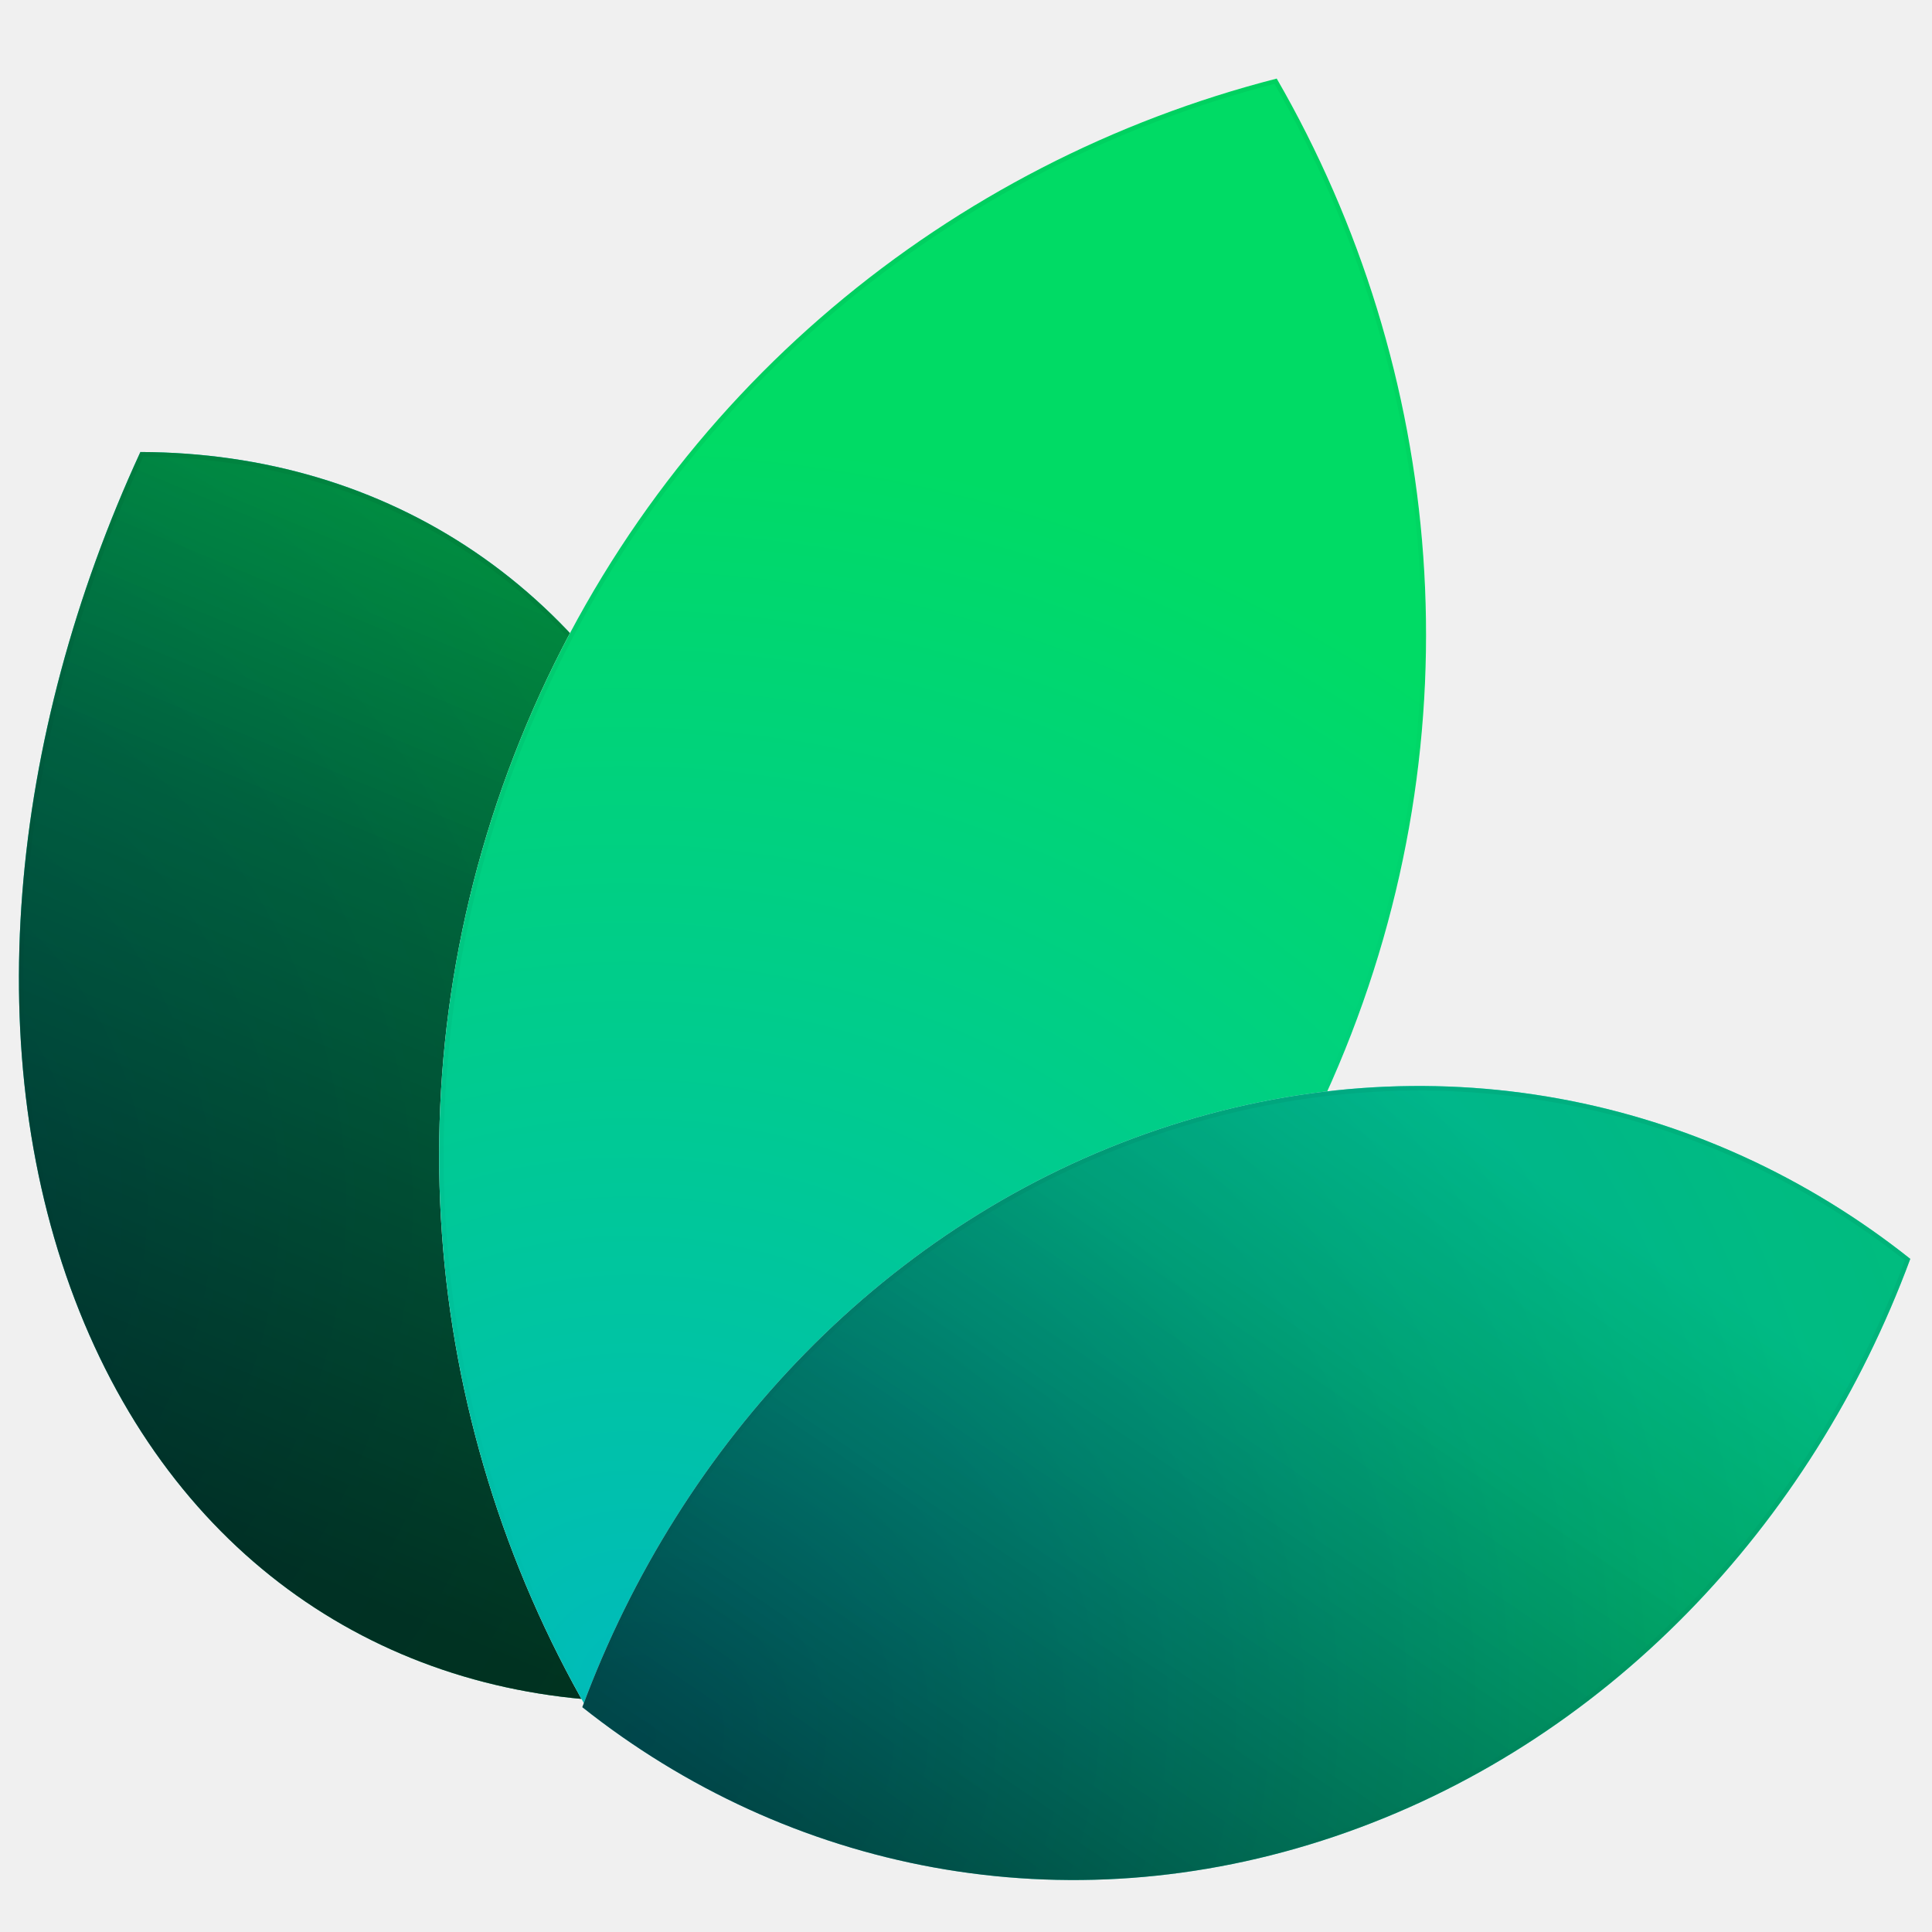
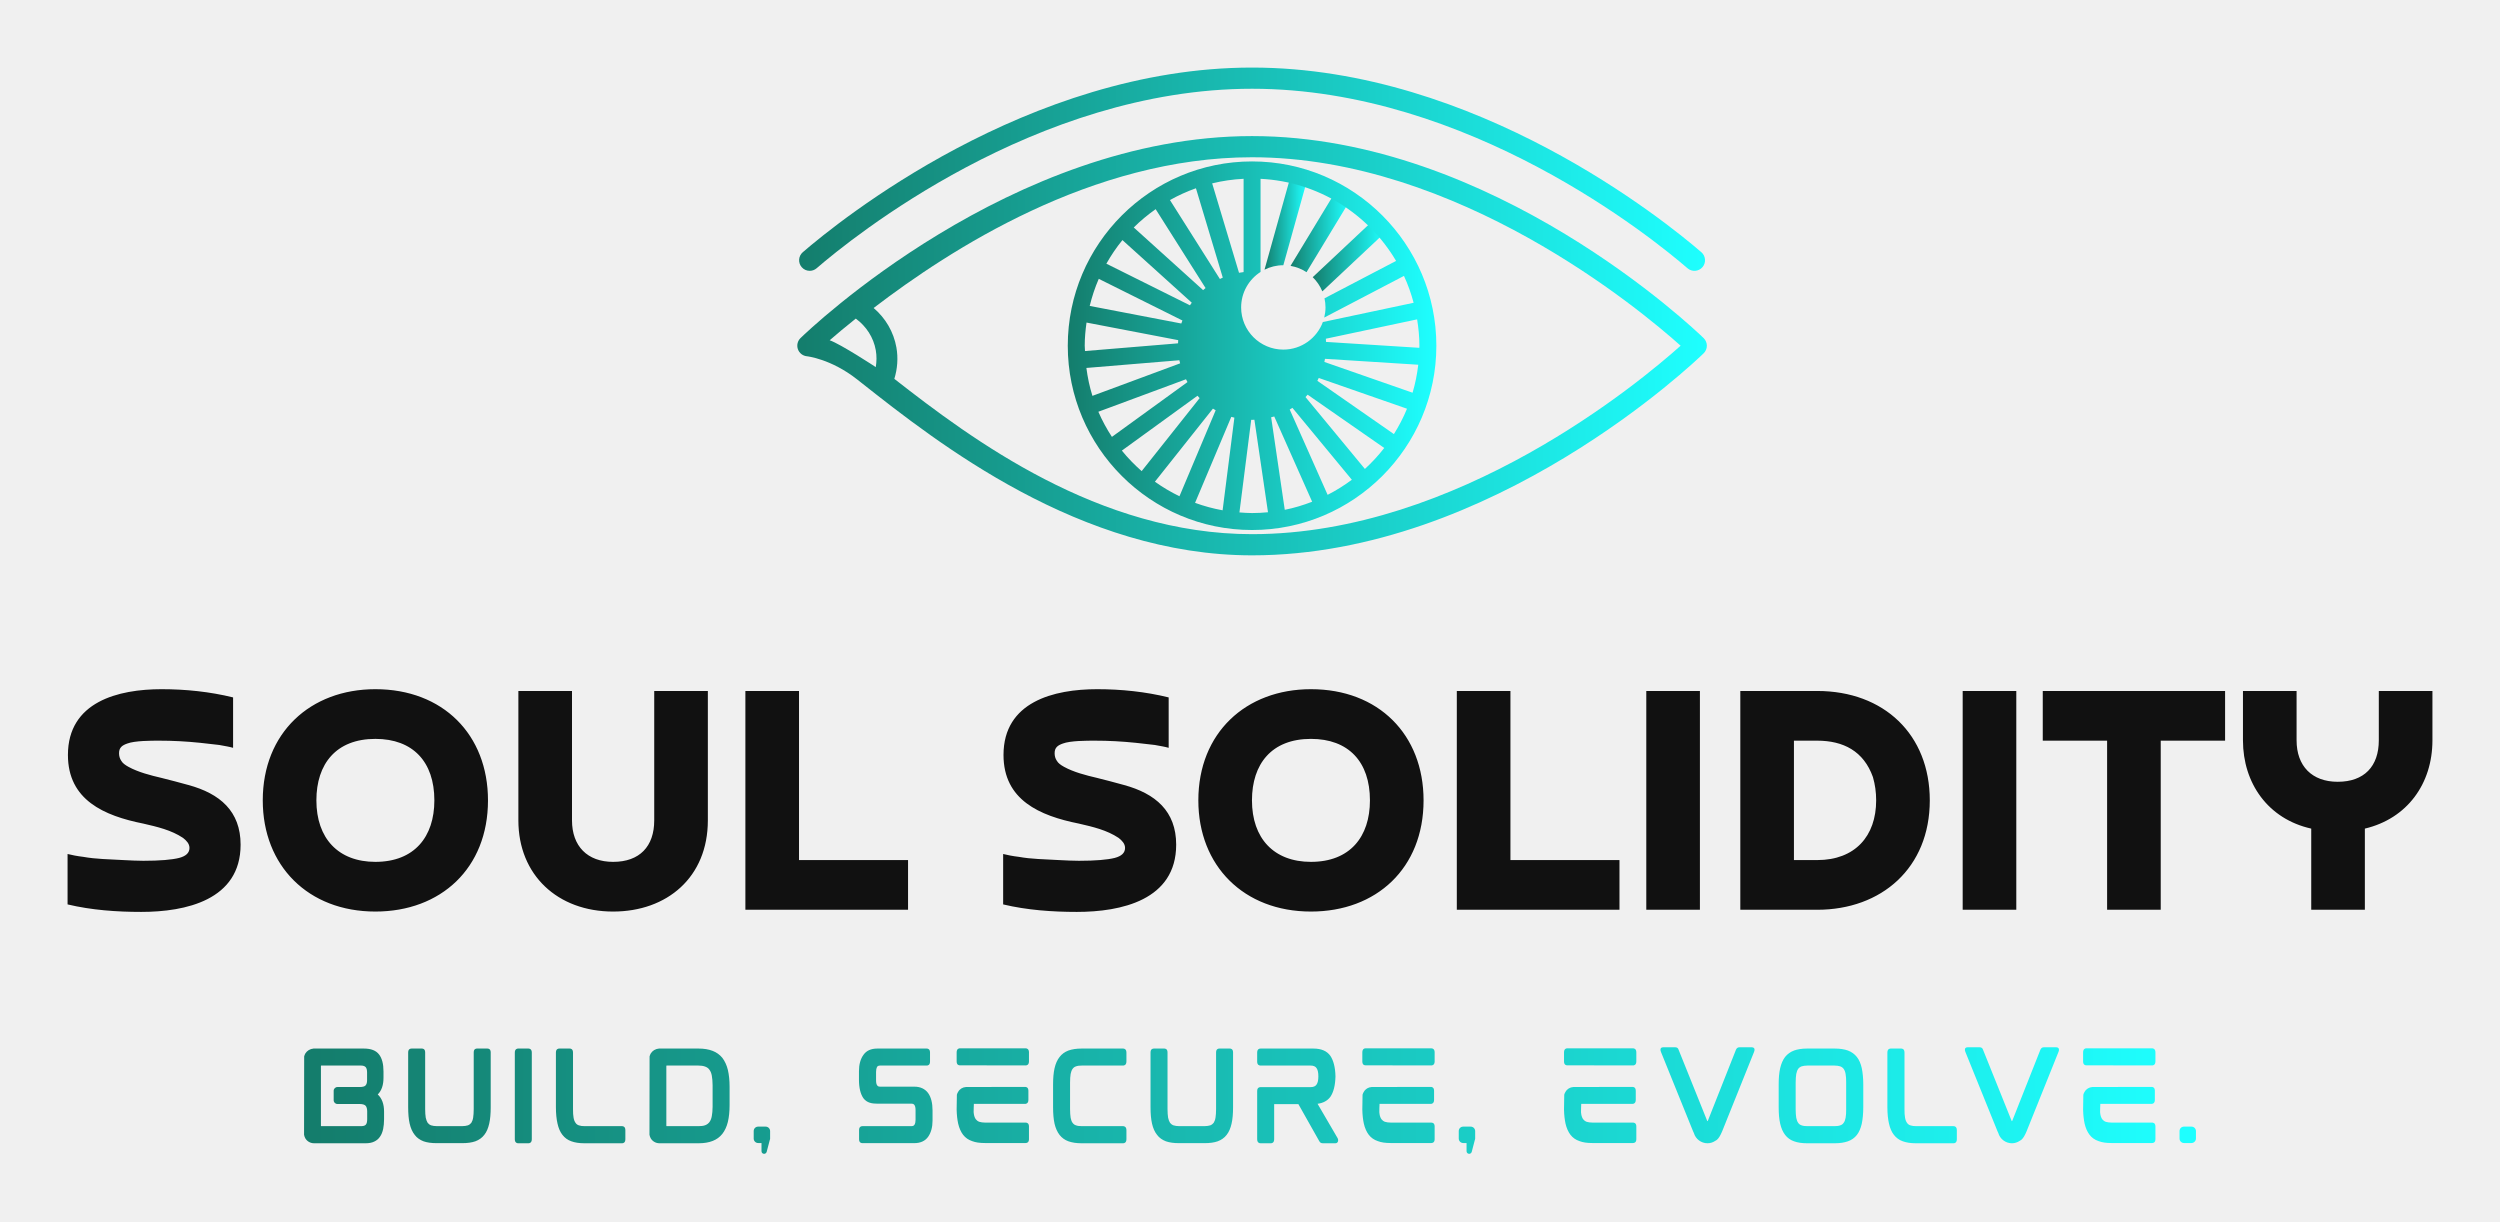
- <svg xmlns="http://www.w3.org/2000/svg" width="24" height="24" viewBox="0 0 24 24" fill="none">
-   <path d="M7.953 21.139C4.896 21.13 2.255 19.458 0.987 16.29C-0.28 13.121 0.109 9.163 1.744 5.615C4.801 5.624 7.442 7.296 8.71 10.465C9.977 13.633 9.588 17.591 7.953 21.139Z" fill="white" />
-   <path d="M7.953 21.139C4.896 21.13 2.255 19.458 0.987 16.29C-0.28 13.121 0.109 9.163 1.744 5.615C4.801 5.624 7.442 7.296 8.71 10.465C9.977 13.633 9.588 17.591 7.953 21.139Z" fill="url(#paint0_radial_101_2703)" />
-   <path d="M7.953 21.139C4.896 21.13 2.255 19.458 0.987 16.29C-0.28 13.121 0.109 9.163 1.744 5.615C4.801 5.624 7.442 7.296 8.71 10.465C9.977 13.633 9.588 17.591 7.953 21.139Z" fill="black" fill-opacity="0.5" style="mix-blend-mode:hard-light" />
-   <path d="M7.953 21.139C4.896 21.13 2.255 19.458 0.987 16.29C-0.28 13.121 0.109 9.163 1.744 5.615C4.801 5.624 7.442 7.296 8.71 10.465C9.977 13.633 9.588 17.591 7.953 21.139Z" fill="url(#paint1_linear_101_2703)" fill-opacity="0.5" style="mix-blend-mode:hard-light" />
-   <path d="M8.684 10.476C9.945 13.63 9.561 17.572 7.935 21.111C4.897 21.096 2.274 19.431 1.013 16.279C-0.248 13.124 0.136 9.182 1.762 5.643C4.8 5.659 7.423 7.324 8.684 10.476Z" stroke="url(#paint2_linear_101_2703)" stroke-opacity="0.05" stroke-width="0.056" />
-   <path d="M7.31 21.257C11.354 20.221 14.884 17.375 16.628 13.236C18.373 9.097 17.945 4.587 15.86 0.976C11.816 2.012 8.287 4.858 6.542 8.998C4.797 13.137 5.225 17.646 7.31 21.257Z" fill="white" />
-   <path d="M7.31 21.257C11.354 20.221 14.884 17.375 16.628 13.236C18.373 9.097 17.945 4.587 15.86 0.976C11.816 2.012 8.287 4.858 6.542 8.998C4.797 13.137 5.225 17.646 7.31 21.257Z" fill="url(#paint3_radial_101_2703)" />
-   <path d="M16.603 13.225C14.864 17.349 11.351 20.187 7.324 21.225C5.253 17.624 4.829 13.132 6.568 9.009C8.306 4.885 11.819 2.047 15.846 1.009C17.918 4.61 18.341 9.101 16.603 13.225Z" stroke="url(#paint4_linear_101_2703)" stroke-opacity="0.05" stroke-width="0.056" />
-   <path d="M7.234 21.207C9.789 23.237 13.21 23.951 16.577 22.814C19.944 21.677 22.506 18.945 23.73 15.638C21.175 13.608 17.754 12.894 14.387 14.031C11.02 15.168 8.458 17.901 7.234 21.207Z" fill="white" />
-   <path d="M7.234 21.207C9.789 23.237 13.21 23.951 16.577 22.814C19.944 21.677 22.506 18.945 23.73 15.638C21.175 13.608 17.754 12.894 14.387 14.031C11.02 15.168 8.458 17.901 7.234 21.207Z" fill="url(#paint5_radial_101_2703)" />
-   <path d="M7.234 21.207C9.789 23.237 13.21 23.951 16.577 22.814C19.944 21.677 22.506 18.945 23.73 15.638C21.175 13.608 17.754 12.894 14.387 14.031C11.02 15.168 8.458 17.901 7.234 21.207Z" fill="black" fill-opacity="0.2" style="mix-blend-mode:hard-light" />
-   <path d="M7.234 21.207C9.789 23.237 13.21 23.951 16.577 22.814C19.944 21.677 22.506 18.945 23.73 15.638C21.175 13.608 17.754 12.894 14.387 14.031C11.02 15.168 8.458 17.901 7.234 21.207Z" fill="url(#paint6_linear_101_2703)" fill-opacity="0.5" style="mix-blend-mode:hard-light" />
-   <path d="M16.568 22.787C13.218 23.918 9.814 23.212 7.267 21.198C8.492 17.907 11.044 15.189 14.396 14.058C17.747 12.927 21.15 13.633 23.697 15.648C22.472 18.938 19.92 21.656 16.568 22.787Z" stroke="url(#paint7_linear_101_2703)" stroke-opacity="0.05" stroke-width="0.056" />
-   <defs>
-     <radialGradient id="paint0_radial_101_2703" cx="0" cy="0" r="1" gradientUnits="userSpaceOnUse" gradientTransform="translate(-3.00503 15.023) rotate(-10.029) scale(17.9572 17.784)">
-       <stop stop-color="#00B0BB" />
-       <stop offset="1" stop-color="#00DB65" />
-     </radialGradient>
-     <linearGradient id="paint1_linear_101_2703" x1="7.39" y1="4.813" x2="1.63" y2="18.689" gradientUnits="userSpaceOnUse">
-       <stop stop-color="#18E299" />
-       <stop offset="1" />
-     </linearGradient>
-     <linearGradient id="paint2_linear_101_2703" x1="7.948" y1="8.016" x2="1.761" y2="18.746" gradientUnits="userSpaceOnUse">
-       <stop />
-       <stop offset="1" stop-opacity="0" />
-     </linearGradient>
-     <radialGradient id="paint3_radial_101_2703" cx="0" cy="0" r="1" gradientUnits="userSpaceOnUse" gradientTransform="translate(8.11404 20.8822) rotate(-75.7542) scale(21.6246 23.7772)">
-       <stop stop-color="#00BBBB" />
-       <stop offset="0.713" stop-color="#00DB65" />
-     </radialGradient>
-     <linearGradient id="paint4_linear_101_2703" x1="7.602" y1="5.871" x2="15.556" y2="16.372" gradientUnits="userSpaceOnUse">
-       <stop />
-       <stop offset="1" stop-opacity="0" />
-     </linearGradient>
-     <radialGradient id="paint5_radial_101_2703" cx="0" cy="0" r="1" gradientUnits="userSpaceOnUse" gradientTransform="translate(7.84537 21.5181) rotate(-20.3525) scale(18.5603 17.32)">
-       <stop stop-color="#00B0BB" />
-       <stop offset="1" stop-color="#00DB65" />
-     </radialGradient>
-     <linearGradient id="paint6_linear_101_2703" x1="16.808" y1="13.007" x2="10.041" y2="22.994" gradientUnits="userSpaceOnUse">
-       <stop stop-color="#00B1BC" />
-       <stop offset="1" />
-     </linearGradient>
-     <linearGradient id="paint7_linear_101_2703" x1="16.808" y1="13.007" x2="14.169" y2="23.841" gradientUnits="userSpaceOnUse">
-       <stop />
-       <stop offset="1" stop-opacity="0" />
-     </linearGradient>
-   </defs>
+ <svg xmlns="http://www.w3.org/2000/svg" version="1.1" width="3171.429" height="1549.423" viewBox="0 0 3171.429 1549.423">
+   <g transform="scale(8.571429) translate(10, 10)">
+     <defs id="SvgjsDefs19252">
+       <linearGradient id="SvgjsLinearGradient19259">
+         <stop id="SvgjsStop19260" stop-color="#147d6c" offset="0" />
+         <stop id="SvgjsStop19261" stop-color="#1effff" offset="1" />
+       </linearGradient>
+       <linearGradient id="SvgjsLinearGradient19262">
+         <stop id="SvgjsStop19263" stop-color="#147d6c" offset="0" />
+         <stop id="SvgjsStop19264" stop-color="#1effff" offset="1" />
+       </linearGradient>
+     </defs>
+     <g id="SvgjsG19253" featureKey="symbolFeature-0" transform="matrix(1.495719,0,0,1.495719,108.0006,0)" fill="url(#SvgjsLinearGradient19259)">
+       <path d="M1.227,20.113c-0.294,0-0.586-0.123-0.793-0.363c-0.378-0.438-0.33-1.1,0.108-1.479C4.075,15.221,22.823,0,44.999,0  c22.173,0,40.924,15.221,44.458,18.272c0.438,0.378,0.487,1.041,0.108,1.479c-0.379,0.438-1.041,0.487-1.479,0.108  C84.651,16.893,66.431,2.096,44.999,2.096c-21.434,0-39.653,14.797-43.088,17.763C1.713,20.029,1.47,20.113,1.227,20.113z" />
+       <path d="M51.952,22.146l5.891-5.53c0.338-0.317,0.354-0.847,0.037-1.185c-0.317-0.337-0.847-0.354-1.185-0.038l-5.696,5.347  C51.406,21.136,51.732,21.613,51.952,22.146z" />
+       <path d="M54.435,13.563c0.24-0.396,0.114-0.912-0.282-1.151c-0.396-0.24-0.912-0.114-1.151,0.283l-4.197,6.927  c0.576,0.1,1.112,0.314,1.582,0.625L54.435,13.563z" />
+       <path d="M48.094,19.557l2.239-8.017c0.125-0.446-0.136-0.909-0.582-1.033c-0.445-0.125-0.908,0.136-1.033,0.582l-2.488,8.91  c0.561-0.28,1.191-0.441,1.86-0.441C48.092,19.557,48.093,19.557,48.094,19.557z" />
+       <path d="M44.999,9.287c-10.055,0-18.236,8.181-18.236,18.236c0,10.055,8.181,18.235,18.236,18.235  c10.055,0,18.235-8.18,18.235-18.235C63.234,17.467,55.054,9.287,44.999,9.287z M60.881,32.173l-8.728-3.043  c0.022-0.103,0.042-0.206,0.061-0.31l9.229,0.584C61.334,30.354,61.144,31.278,60.881,32.173z M59.034,36.267l-7.574-5.27  c0.05-0.093,0.091-0.19,0.137-0.285l8.732,3.045C59.971,34.635,59.532,35.471,59.034,36.267z M52.316,27.146  c-0.005-0.105-0.006-0.211-0.016-0.315l9.031-1.917c0.136,0.852,0.226,1.719,0.226,2.609c0,0.07-0.01,0.137-0.01,0.207  L52.316,27.146z M59.249,19.131l-7.084,3.702c0.064,0.29,0.1,0.59,0.1,0.899c0,0.348-0.047,0.684-0.127,1.006l7.891-4.123  c0.392,0.85,0.71,1.738,0.956,2.658l-8.982,1.906c-0.589,1.591-2.116,2.728-3.912,2.728c-2.306,0-4.174-1.869-4.174-4.174  c0-1.476,0.767-2.769,1.921-3.511v-9.214C51.55,11.294,56.5,14.48,59.249,19.131z M52.475,42.277l-3.752-8.442  c0.09-0.054,0.182-0.106,0.27-0.164l5.878,7.114C54.118,41.347,53.319,41.848,52.475,42.277z M46.887,34.604  c0.102-0.027,0.207-0.049,0.307-0.08l3.75,8.436c-0.873,0.337-1.774,0.614-2.71,0.8L46.887,34.604z M35.385,40.978l5.743-7.232  c0.089,0.056,0.178,0.112,0.27,0.165l-3.584,8.508C36.961,42.005,36.149,41.525,35.385,40.978z M39.445,11.942l2.655,8.841  c-0.097,0.042-0.19,0.092-0.285,0.137l-4.941-7.81C37.689,12.649,38.551,12.262,39.445,11.942z M42.943,34.561  c0.101,0.029,0.204,0.054,0.306,0.079l-1.165,9.168c-0.939-0.168-1.848-0.418-2.726-0.738L42.943,34.561z M41.051,11.459  c1.004-0.247,2.043-0.399,3.11-0.453v9.231c-0.153,0.018-0.303,0.042-0.454,0.069L41.051,11.459z M35.459,14.011l4.936,7.803  c-0.082,0.066-0.16,0.137-0.239,0.207l-6.864-6.198C33.958,15.157,34.688,14.557,35.459,14.011z M29.789,34.056l8.672-3.215  c0.048,0.094,0.096,0.188,0.148,0.28l-7.478,5.422C30.618,35.756,30.165,34.927,29.789,34.056z M28.604,29.722l9.201-0.762  c0.021,0.104,0.05,0.205,0.075,0.307l-8.678,3.217C28.922,31.595,28.73,30.668,28.604,29.722z M28.44,27.522  c0-0.779,0.073-1.54,0.178-2.291l9.072,1.741c-0.008,0.104-0.013,0.209-0.016,0.315l-9.207,0.763  C28.461,27.874,28.44,27.701,28.44,27.522z M29.83,20.905l8.277,4.122c-0.036,0.1-0.077,0.197-0.109,0.298l-9.065-1.74  C29.16,22.66,29.455,21.762,29.83,20.905z M30.582,19.406c0.466-0.824,0.994-1.607,1.589-2.336l6.861,6.195  c-0.061,0.086-0.122,0.171-0.18,0.26L30.582,19.406z M32.115,37.9l7.482-5.426c0.072,0.078,0.139,0.16,0.213,0.234l-5.736,7.224  C33.367,39.31,32.708,38.635,32.115,37.9z M43.748,44.018l1.165-9.164c0.029,0,0.058,0.004,0.087,0.004  c0.077,0,0.152-0.009,0.229-0.012l1.345,9.155c-0.519,0.049-1.043,0.08-1.574,0.08C44.577,44.081,44.162,44.049,43.748,44.018z   M56.163,39.716l-5.878-7.114c0.073-0.076,0.143-0.155,0.212-0.234l7.58,5.273C57.498,38.388,56.857,39.08,56.163,39.716z" />
+       <path d="M89.682,26.77c-0.84-0.816-20.847-19.99-44.683-19.99c-23.836,0-43.844,19.174-44.684,19.99  c-0.292,0.285-0.391,0.713-0.256,1.098s0.482,0.657,0.888,0.698c0.024,0.002,2.394,0.258,4.976,2.294l0.384,0.303  c7.574,5.977,21.672,17.102,38.692,17.102c23.835,0,43.843-19.175,44.683-19.991C89.885,28.076,90,27.805,90,27.522  S89.885,26.968,89.682,26.77z M3.205,26.983c0.653-0.569,1.525-1.303,2.581-2.144c1.031,0.754,1.755,1.859,1.979,3.127  c0.099,0.557,0.09,1.122-0.001,1.674C7.711,29.6,4.306,27.37,3.205,26.983z M44.999,46.169c-15.177,0-27.734-9.376-35.397-15.367  c0.307-1.001,0.388-2.063,0.205-3.103c-0.271-1.539-1.08-2.914-2.255-3.909c7.501-5.731,21.58-14.915,37.447-14.915  c20.352,0,38.411,15.073,42.405,18.647C83.413,31.096,65.369,46.169,44.999,46.169z" />
+     </g>
+     <g id="SvgjsG19254" featureKey="nameFeature-0" transform="matrix(2.645503,0,0,2.645503,-1.428571,71.73545)" fill="#111111">
+       <path d="M0.54 19.7 l0 -2.82 c0.24 0.06 0.54 0.12 0.88 0.16 c0.34 0.06 0.7 0.1 1.08 0.12 s0.76 0.04 1.16 0.06 s0.78 0.04 1.12 0.04 c0.94 0 1.6 -0.06 2 -0.16 c0.38 -0.1 0.58 -0.28 0.58 -0.56 c0 -0.24 -0.18 -0.42 -0.36 -0.56 c-0.66 -0.44 -1.44 -0.62 -2.22 -0.8 c-2.2 -0.44 -4.22 -1.32 -4.22 -3.84 c0 -2.98 2.82 -3.68 5.24 -3.68 c1.34 0 2.7 0.14 4 0.46 l0 2.82 c-0.2 -0.06 -0.46 -0.1 -0.78 -0.16 c-0.34 -0.04 -0.68 -0.08 -1.06 -0.12 c-0.78 -0.08 -1.52 -0.12 -2.3 -0.12 c-0.44 0 -1.36 0 -1.78 0.16 c-0.28 0.1 -0.46 0.22 -0.46 0.54 c0 0.16 0.04 0.3 0.12 0.42 c0.08 0.14 0.22 0.24 0.4 0.34 c0.54 0.3 1.24 0.48 1.84 0.62 c0.5 0.12 1 0.26 1.52 0.4 c1.76 0.48 2.92 1.46 2.92 3.34 c0 3.1 -3.08 3.76 -5.56 3.76 c-1.36 0 -2.78 -0.1 -4.12 -0.42 z M17.76 17.32 c2.18 0 3.3 -1.4 3.3 -3.44 c0 -2.16 -1.2 -3.44 -3.3 -3.44 c-2.2 0 -3.3 1.4 -3.3 3.44 c0 2.12 1.22 3.44 3.3 3.44 z M17.76 20.1 c-3.76 0 -6.3 -2.56 -6.3 -6.22 c0 -3.78 2.66 -6.22 6.3 -6.22 c3.78 0 6.3 2.54 6.3 6.22 c0 3.8 -2.64 6.22 -6.3 6.22 z M33.36 7.76 l3 0 l0 7.24 c0 3.18 -2.28 5.1 -5.3 5.1 c-3.1 0 -5.3 -2.04 -5.3 -5.1 l0 -7.24 l3 0 l0 7.24 c0 1.44 0.86 2.32 2.3 2.32 c1.48 0 2.3 -0.86 2.3 -2.32 l0 -7.24 z M47.56 17.22 l0 2.78 l-9.1 0 l0 -12.24 l3 0 l0 9.46 l6.1 0 z M52.88 19.7 l0 -2.82 c0.24 0.06 0.54 0.12 0.88 0.16 c0.34 0.06 0.7 0.1 1.08 0.12 s0.76 0.04 1.16 0.06 s0.78 0.04 1.12 0.04 c0.94 0 1.6 -0.06 2 -0.16 c0.38 -0.1 0.58 -0.28 0.58 -0.56 c0 -0.24 -0.18 -0.42 -0.36 -0.56 c-0.66 -0.44 -1.44 -0.62 -2.22 -0.8 c-2.2 -0.44 -4.22 -1.32 -4.22 -3.84 c0 -2.98 2.82 -3.68 5.24 -3.68 c1.34 0 2.7 0.14 4 0.46 l0 2.82 c-0.2 -0.06 -0.46 -0.1 -0.78 -0.16 c-0.34 -0.04 -0.68 -0.08 -1.06 -0.12 c-0.78 -0.08 -1.52 -0.12 -2.3 -0.12 c-0.44 0 -1.36 0 -1.78 0.16 c-0.28 0.1 -0.46 0.22 -0.46 0.54 c0 0.16 0.04 0.3 0.12 0.42 c0.08 0.14 0.22 0.24 0.4 0.34 c0.54 0.3 1.24 0.48 1.84 0.62 c0.5 0.12 1 0.26 1.52 0.4 c1.76 0.48 2.92 1.46 2.92 3.34 c0 3.1 -3.08 3.76 -5.56 3.76 c-1.36 0 -2.78 -0.1 -4.12 -0.42 z M70.1 17.32 c2.18 0 3.3 -1.4 3.3 -3.44 c0 -2.16 -1.2 -3.44 -3.3 -3.44 c-2.2 0 -3.3 1.4 -3.3 3.44 c0 2.12 1.22 3.44 3.3 3.44 z M70.1 20.1 c-3.76 0 -6.3 -2.56 -6.3 -6.22 c0 -3.78 2.66 -6.22 6.3 -6.22 c3.78 0 6.3 2.54 6.3 6.22 c0 3.8 -2.64 6.22 -6.3 6.22 z M87.36 17.22 l0 2.78 l-9.1 0 l0 -12.24 l3 0 l0 9.46 l6.1 0 z M88.86 7.76 l3 0 l0 12.24 l-3 0 l0 -12.24 z M98.42 20 l-4.3 0 l0 -12.24 l4.3 0 c3.74 0 6.3 2.44 6.3 6.12 c0 3.78 -2.7 6.12 -6.3 6.12 z M97.12 10.54 l0 6.68 l1.3 0 c2.12 0 3.3 -1.34 3.3 -3.34 c0 -0.46 -0.06 -0.88 -0.18 -1.3 c-0.52 -1.46 -1.66 -2.04 -3.12 -2.04 l-1.3 0 z M106.56 7.76 l3 0 l0 12.24 l-3 0 l0 -12.24 z M111.04 7.76 l10.2 0 l0 2.78 l-3.6 0 l0 9.46 l-3 0 l0 -9.46 l-3.6 0 l0 -2.78 z M126.06 20 l0 -4.54 c-2.42 -0.54 -3.82 -2.54 -3.82 -4.94 l0 -2.76 l3 0 l0 2.76 c0 1.44 0.86 2.32 2.3 2.32 c1.48 0 2.3 -0.86 2.3 -2.32 l0 -2.76 l3 0 l0 2.76 c0 2.44 -1.42 4.38 -3.78 4.94 l0 4.54 l-3 0 z" />
+     </g>
+     <g id="SvgjsG19255" featureKey="sloganFeature-0" transform="matrix(0.849463,0,0,0.849463,33.64086,142.1968)" fill="url(#SvgjsLinearGradient19262)">
+       <path d="M15.44 8.62 c0 1.24 -0.32 2.22 -1 2.9 c0.72 0.66 1.1 1.66 1.1 2.98 l0 1.34 c0 0.62 -0.06 1.2 -0.16 1.7 c-0.12 0.52 -0.28 0.96 -0.54 1.32 c-0.24 0.38 -0.58 0.66 -1 0.86 c-0.4 0.2 -0.9 0.3 -1.5 0.3 l-9 0 c-0.62 0 -1.2 -0.32 -1.52 -0.86 c-0.1 -0.18 -0.18 -0.4 -0.22 -0.62 l0.02 -13.66 c0.04 -0.16 0.12 -0.34 0.2 -0.5 c0.3 -0.48 0.8 -0.8 1.38 -0.84 l0 -0.02 l8.84 0 c1.22 0 2.1 0.34 2.62 1.02 c0.52 0.66 0.78 1.66 0.78 2.96 l0 1.12 z M4.54 16.94 c0 0.08 0.02 0.1 0.02 0.1 l6.96 0 c0.4 0 0.68 -0.08 0.84 -0.26 s0.24 -0.5 0.24 -0.96 l0 -1.36 c0 -0.44 -0.1 -0.76 -0.26 -0.96 c-0.18 -0.2 -0.52 -0.32 -1.04 -0.32 l-3.88 0 c-0.36 0 -0.66 -0.28 -0.66 -0.66 l0 -1.64 c0 -0.36 0.3 -0.66 0.66 -0.66 l3.88 0 c0.52 0 0.86 -0.1 1.02 -0.28 c0.18 -0.2 0.26 -0.5 0.26 -0.88 l0 -1.38 c0 -0.42 -0.08 -0.74 -0.24 -0.92 s-0.44 -0.28 -0.82 -0.28 l-6.94 0 c-0.02 0 -0.04 0.04 -0.04 0.12 l0 10.34 z M33.56 3.52 c0.18 0 0.56 0.06 0.56 0.68 l0 9.54 c0 1.12 -0.08 2.08 -0.26 2.86 c-0.18 0.8 -0.46 1.46 -0.86 1.96 c-0.4 0.52 -0.92 0.88 -1.56 1.12 c-0.62 0.22 -1.38 0.32 -2.26 0.32 l-4.5 0 c-0.88 0 -1.64 -0.1 -2.26 -0.32 c-0.62 -0.24 -1.16 -0.6 -1.54 -1.12 c-0.4 -0.5 -0.7 -1.16 -0.88 -1.96 c-0.18 -0.78 -0.26 -1.74 -0.26 -2.86 l0 -9.54 c0 -0.62 0.4 -0.68 0.58 -0.68 l1.82 0 c0.18 0 0.56 0.06 0.56 0.68 l0 9.86 c0 0.6 0.04 1.12 0.1 1.5 c0.08 0.38 0.2 0.68 0.34 0.9 c0.16 0.2 0.34 0.34 0.6 0.44 c0.26 0.08 0.62 0.14 1.04 0.14 l4.32 0 c0.42 0 0.78 -0.06 1.04 -0.14 c0.26 -0.1 0.44 -0.24 0.6 -0.44 c0.14 -0.22 0.26 -0.52 0.32 -0.9 s0.1 -0.9 0.1 -1.5 l0 -9.86 c0 -0.62 0.38 -0.68 0.56 -0.68 l1.84 0 z M40.72 3.52 c0.16 0 0.56 0.08 0.56 0.7 l0 15.1 c0 0.62 -0.4 0.7 -0.56 0.7 l-1.84 0 c-0.16 0 -0.56 -0.08 -0.56 -0.7 l0 -15.1 c0 -0.62 0.4 -0.7 0.56 -0.7 l1.84 0 z M57.02 17.04 c0.18 0 0.56 0.08 0.56 0.7 l0 1.58 c0 0.62 -0.38 0.7 -0.56 0.7 l-6.6 0 c-0.88 0 -1.64 -0.12 -2.24 -0.34 c-0.64 -0.22 -1.16 -0.6 -1.56 -1.12 c-0.4 -0.5 -0.68 -1.16 -0.86 -1.96 c-0.18 -0.78 -0.28 -1.74 -0.28 -2.86 l0 -9.52 c0 -0.64 0.4 -0.7 0.58 -0.7 l1.84 0 c0.16 0 0.56 0.06 0.56 0.7 l0 9.86 c0 0.6 0.02 1.1 0.1 1.5 c0.06 0.36 0.18 0.66 0.34 0.88 c0.14 0.22 0.34 0.36 0.58 0.44 c0.28 0.1 0.62 0.14 1.04 0.14 l6.5 0 z M75.44 7.24 c0.2 0.84 0.3 1.84 0.3 2.96 l0 3.14 c0 1.12 -0.1 2.12 -0.3 2.96 s-0.54 1.54 -0.96 2.08 c-0.44 0.56 -1.02 0.98 -1.7 1.24 c-0.66 0.26 -1.48 0.4 -2.42 0.4 l-6.84 0 c-0.62 0 -1.2 -0.32 -1.52 -0.86 c-0.1 -0.18 -0.18 -0.4 -0.22 -0.62 l0.02 -13.66 c0.04 -0.16 0.12 -0.34 0.2 -0.5 c0.3 -0.48 0.8 -0.8 1.38 -0.84 l0 -0.02 l6.98 0 c0.94 0 1.74 0.14 2.42 0.4 s1.26 0.68 1.7 1.22 c0.42 0.56 0.76 1.26 0.96 2.1 z M64.72 16.94 c0 0.08 0.02 0.1 0.02 0.1 l5.56 0 c0.46 0 0.86 -0.04 1.18 -0.16 s0.56 -0.3 0.74 -0.54 c0.2 -0.26 0.34 -0.6 0.42 -1.04 s0.14 -1 0.14 -1.66 l0 -3.74 c0 -0.66 -0.06 -1.22 -0.14 -1.68 c-0.08 -0.42 -0.22 -0.76 -0.42 -1.02 c-0.18 -0.26 -0.42 -0.42 -0.74 -0.54 s-0.72 -0.18 -1.18 -0.18 l-5.54 0 c-0.02 0 -0.04 0.04 -0.04 0.12 l0 10.34 z M82.02 17.12 c0.42 0 0.78 0.34 0.78 0.78 l0 1.3 c0 0.08 -0.02 0.18 -0.06 0.26 l-0.54 2.06 c-0.06 0.2 -0.24 0.34 -0.44 0.34 c-0.26 0 -0.46 -0.2 -0.46 -0.46 l0 -1.42 l-0.58 0 c-0.44 0 -0.78 -0.36 -0.78 -0.78 l0 -1.3 c0 -0.44 0.34 -0.78 0.78 -0.78 l1.3 0 z M107.94 10.16 c1.04 0 1.84 0.38 2.38 1.1 c0.52 0.72 0.78 1.74 0.78 3.04 l0 1.76 c0 1.16 -0.26 2.1 -0.76 2.82 c-0.52 0.74 -1.34 1.12 -2.44 1.12 l-9.02 0 c-0.18 0 -0.58 -0.06 -0.58 -0.68 l0 -1.6 c0 -0.62 0.4 -0.68 0.58 -0.68 l8.54 0 c0.34 0 0.46 -0.14 0.54 -0.26 c0.12 -0.2 0.18 -0.48 0.18 -0.84 l0 -1.72 c0 -0.98 -0.4 -1.1 -0.7 -1.1 l-6 0 c-0.84 0 -1.76 -0.12 -2.38 -0.94 c-0.5 -0.7 -0.78 -1.82 -0.78 -3.2 l0 -1.52 c0 -1.16 0.26 -2.12 0.78 -2.84 c0.52 -0.74 1.32 -1.1 2.42 -1.1 l8.62 0 c0.16 0 0.56 0.06 0.56 0.68 l0 1.6 c0 0.62 -0.4 0.68 -0.56 0.68 l-8.14 0 c-0.34 0 -0.46 0.14 -0.54 0.26 c-0.1 0.2 -0.16 0.48 -0.16 0.84 l0 1.48 c0 0.98 0.38 1.1 0.68 1.1 l6 0 z M127.32 16.42 c0.18 0 0.58 0.06 0.58 0.68 l0 2.2 c0 0.62 -0.4 0.68 -0.58 0.68 l-7.1 0 c-0.88 0 -1.62 -0.1 -2.24 -0.34 c-0.64 -0.22 -1.16 -0.58 -1.56 -1.1 c-0.38 -0.5 -0.68 -1.16 -0.86 -1.96 c-0.14 -0.66 -0.24 -1.46 -0.26 -2.4 l0 -0.1 l0.04 -2.52 c0.04 -0.18 0.12 -0.34 0.22 -0.5 c0.28 -0.5 0.78 -0.8 1.36 -0.84 l10.32 -0.02 c0.16 0 0.56 0.06 0.56 0.68 l0 1.58 c0 0.62 -0.4 0.7 -0.56 0.7 l-8.94 0 c-0.02 0 -0.04 1.44 -0.04 1.44 l0.04 0.34 c0.06 0.38 0.18 0.68 0.34 0.9 c0.16 0.2 0.34 0.34 0.6 0.44 c0.28 0.08 0.62 0.14 1.04 0.14 l7.04 0 z M127.34 3.48 c0.16 0 0.56 0.08 0.56 0.7 l0 1.58 c0 0.62 -0.4 0.7 -0.56 0.7 l-11.5 -0.02 c-0.16 0 -0.54 -0.06 -0.54 -0.68 l0 -1.56 c0 -0.64 0.38 -0.72 0.54 -0.72 l11.5 0 z M144.32 3.52 c0.16 0 0.56 0.08 0.56 0.7 l0 1.54 c0 0.64 -0.4 0.72 -0.56 0.72 l-7.18 0 c-0.42 0 -0.78 0.04 -1.04 0.14 c-0.26 0.08 -0.44 0.22 -0.6 0.44 s-0.26 0.5 -0.34 0.88 c-0.06 0.38 -0.1 0.88 -0.1 1.48 l0 4.66 c0 0.6 0.04 1.1 0.1 1.5 c0.08 0.38 0.18 0.68 0.34 0.88 c0.16 0.22 0.34 0.36 0.6 0.44 c0.26 0.1 0.62 0.14 1.04 0.14 l7.18 0 c0.16 0 0.56 0.08 0.56 0.7 l0 1.58 c0 0.62 -0.4 0.7 -0.56 0.7 l-7.28 0 c-0.88 0 -1.64 -0.12 -2.26 -0.34 s-1.14 -0.6 -1.54 -1.1 c-0.4 -0.52 -0.7 -1.18 -0.88 -1.96 c-0.18 -0.8 -0.26 -1.76 -0.26 -2.88 l0 -3.96 c0 -1.1 0.08 -2.06 0.26 -2.84 c0.18 -0.8 0.48 -1.46 0.88 -1.96 c0.38 -0.5 0.9 -0.88 1.54 -1.12 c0.62 -0.22 1.38 -0.34 2.26 -0.34 l7.28 0 z M162.9 3.52 c0.18 0 0.56 0.06 0.56 0.68 l0 9.54 c0 1.12 -0.08 2.08 -0.26 2.86 c-0.18 0.8 -0.46 1.46 -0.86 1.96 c-0.4 0.52 -0.92 0.88 -1.56 1.12 c-0.62 0.22 -1.38 0.32 -2.26 0.32 l-4.5 0 c-0.88 0 -1.64 -0.1 -2.26 -0.32 c-0.62 -0.24 -1.16 -0.6 -1.54 -1.12 c-0.4 -0.5 -0.7 -1.16 -0.88 -1.96 c-0.18 -0.78 -0.26 -1.74 -0.26 -2.86 l0 -9.54 c0 -0.62 0.4 -0.68 0.58 -0.68 l1.82 0 c0.18 0 0.56 0.06 0.56 0.68 l0 9.86 c0 0.6 0.04 1.12 0.1 1.5 c0.08 0.38 0.2 0.68 0.34 0.9 c0.16 0.2 0.34 0.34 0.6 0.44 c0.26 0.08 0.62 0.14 1.04 0.14 l4.32 0 c0.42 0 0.78 -0.06 1.04 -0.14 c0.26 -0.1 0.44 -0.24 0.6 -0.44 c0.14 -0.22 0.26 -0.52 0.32 -0.9 s0.1 -0.9 0.1 -1.5 l0 -9.86 c0 -0.62 0.38 -0.68 0.56 -0.68 l1.84 0 z M181.68 19.14 c0.08 0.12 0.1 0.28 0.08 0.48 c-0.04 0.24 -0.22 0.4 -0.46 0.4 l-2.2 0 c-0.18 0 -0.32 -0.04 -0.42 -0.12 c-0.08 -0.06 -0.14 -0.16 -0.22 -0.28 l-3.62 -6.42 l-4.22 0 l0 6.12 c0 0.62 -0.38 0.7 -0.56 0.7 l-1.82 0 c-0.18 0 -0.58 -0.08 -0.58 -0.7 l0 -8.4 c0 -0.62 0.4 -0.68 0.58 -0.68 l8.7 0 c0.52 0 0.86 -0.14 1.06 -0.44 c0.22 -0.3 0.32 -0.78 0.32 -1.44 s-0.1 -1.14 -0.32 -1.44 c-0.2 -0.3 -0.54 -0.44 -1.06 -0.44 l-8.7 0 c-0.18 0 -0.58 -0.06 -0.58 -0.68 l0 -1.58 c0 -0.64 0.4 -0.7 0.58 -0.7 l9.22 0 c1.36 0 2.36 0.42 2.96 1.28 c0.54 0.82 0.84 1.98 0.88 3.5 l0 0.12 c-0.04 1.54 -0.34 2.7 -0.88 3.5 c-0.5 0.68 -1.26 1.1 -2.24 1.22 z M198 16.42 c0.18 0 0.58 0.06 0.58 0.68 l0 2.2 c0 0.62 -0.4 0.68 -0.58 0.68 l-7.1 0 c-0.88 0 -1.62 -0.1 -2.24 -0.34 c-0.64 -0.22 -1.16 -0.58 -1.56 -1.1 c-0.38 -0.5 -0.68 -1.16 -0.86 -1.96 c-0.14 -0.66 -0.24 -1.46 -0.26 -2.4 l0 -0.1 l0.04 -2.52 c0.04 -0.18 0.12 -0.34 0.22 -0.5 c0.28 -0.5 0.78 -0.8 1.36 -0.84 l10.32 -0.02 c0.16 0 0.56 0.06 0.56 0.68 l0 1.58 c0 0.62 -0.4 0.7 -0.56 0.7 l-8.94 0 c-0.02 0 -0.04 1.44 -0.04 1.44 l0.04 0.34 c0.06 0.38 0.18 0.68 0.34 0.9 c0.16 0.2 0.34 0.34 0.6 0.44 c0.28 0.08 0.62 0.14 1.04 0.14 l7.04 0 z M198.02 3.48 c0.16 0 0.56 0.08 0.56 0.7 l0 1.58 c0 0.62 -0.4 0.7 -0.56 0.7 l-11.5 -0.02 c-0.16 0 -0.54 -0.06 -0.54 -0.68 l0 -1.56 c0 -0.64 0.38 -0.72 0.54 -0.72 l11.5 0 z M204.86 17.12 c0.42 0 0.78 0.34 0.78 0.78 l0 1.3 c0 0.08 -0.02 0.18 -0.06 0.26 l-0.54 2.06 c-0.06 0.2 -0.24 0.34 -0.44 0.34 c-0.26 0 -0.46 -0.2 -0.46 -0.46 l0 -1.42 l-0.58 0 c-0.44 0 -0.78 -0.36 -0.78 -0.78 l0 -1.3 c0 -0.44 0.34 -0.78 0.78 -0.78 l1.3 0 z M233.14 16.42 c0.18 0 0.58 0.06 0.58 0.68 l0 2.2 c0 0.62 -0.4 0.68 -0.58 0.68 l-7.1 0 c-0.88 0 -1.62 -0.1 -2.24 -0.34 c-0.64 -0.22 -1.16 -0.58 -1.56 -1.1 c-0.38 -0.5 -0.68 -1.16 -0.86 -1.96 c-0.14 -0.66 -0.24 -1.46 -0.26 -2.4 l0 -0.1 l0.04 -2.52 c0.04 -0.18 0.12 -0.34 0.22 -0.5 c0.28 -0.5 0.78 -0.8 1.36 -0.84 l10.32 -0.02 c0.16 0 0.56 0.06 0.56 0.68 l0 1.58 c0 0.62 -0.4 0.7 -0.56 0.7 l-8.94 0 c-0.02 0 -0.04 1.44 -0.04 1.44 l0.04 0.34 c0.06 0.38 0.18 0.68 0.34 0.9 c0.16 0.2 0.34 0.34 0.6 0.44 c0.28 0.08 0.62 0.14 1.04 0.14 l7.04 0 z M233.16 3.48 c0.16 0 0.56 0.08 0.56 0.7 l0 1.58 c0 0.62 -0.4 0.7 -0.56 0.7 l-11.5 -0.02 c-0.16 0 -0.54 -0.06 -0.54 -0.68 l0 -1.56 c0 -0.64 0.38 -0.72 0.54 -0.72 l11.5 0 z M253.86 3.3 c0.3 0 0.4 0.18 0.44 0.28 c0.04 0.14 0.02 0.3 -0.06 0.5 l-5.56 13.84 c-0.3 0.72 -0.58 1.2 -0.88 1.46 c-0.08 0.08 -0.18 0.14 -0.3 0.2 c-0.4 0.28 -0.88 0.44 -1.38 0.44 c-1.1 0 -2.08 -0.74 -2.38 -1.8 l-0.14 -0.3 l-5.6 -13.84 c-0.08 -0.2 -0.1 -0.36 -0.06 -0.5 c0.02 -0.08 0.12 -0.28 0.42 -0.28 l2.16 0 c0.28 0 0.48 0.14 0.56 0.42 l4.98 12.38 c0.02 0.04 0.02 0.06 0.02 0.06 l0.08 -0.02 s0.02 0 0.02 -0.04 l4.9 -12.38 c0.12 -0.28 0.32 -0.42 0.58 -0.42 l2.2 0 z M272.14 4.98 c0.4 0.5 0.68 1.16 0.86 1.96 c0.16 0.78 0.26 1.74 0.26 2.84 l0 3.96 c0 1.12 -0.1 2.08 -0.26 2.86 c-0.18 0.8 -0.46 1.46 -0.86 1.98 c-0.4 0.5 -0.92 0.88 -1.56 1.1 c-0.62 0.22 -1.38 0.34 -2.26 0.34 l-4.88 0 c-0.88 0 -1.64 -0.12 -2.24 -0.34 c-0.64 -0.22 -1.16 -0.6 -1.56 -1.12 c-0.38 -0.5 -0.68 -1.16 -0.86 -1.96 c-0.18 -0.78 -0.26 -1.74 -0.26 -2.86 l0 -3.96 c0 -1.12 0.08 -2.06 0.26 -2.84 c0.18 -0.8 0.48 -1.46 0.86 -1.96 c0.4 -0.5 0.92 -0.88 1.56 -1.12 c0.62 -0.22 1.36 -0.34 2.24 -0.34 l4.88 0 c0.88 0 1.64 0.12 2.26 0.34 c0.64 0.24 1.16 0.62 1.56 1.12 z M270.28 9.44 c0 -0.58 -0.02 -1.08 -0.1 -1.48 c-0.06 -0.38 -0.18 -0.68 -0.34 -0.9 c-0.14 -0.2 -0.34 -0.34 -0.6 -0.44 c-0.26 -0.08 -0.6 -0.14 -1.02 -0.14 l-4.68 0 c-0.42 0 -0.76 0.06 -1.02 0.14 c-0.26 0.1 -0.46 0.24 -0.6 0.44 c-0.16 0.22 -0.26 0.52 -0.34 0.9 c-0.06 0.4 -0.1 0.9 -0.1 1.48 l0 4.66 c0 0.58 0.04 1.08 0.1 1.48 c0.08 0.36 0.18 0.68 0.34 0.88 c0.14 0.22 0.34 0.36 0.6 0.44 c0.26 0.1 0.6 0.14 1.02 0.14 l4.68 0 c0.42 0 0.76 -0.04 1.02 -0.14 c0.26 -0.08 0.46 -0.22 0.6 -0.44 c0.16 -0.2 0.28 -0.52 0.34 -0.88 c0.08 -0.4 0.1 -0.9 0.1 -1.48 l0 -4.66 z M289 17.04 c0.18 0 0.56 0.08 0.56 0.7 l0 1.58 c0 0.62 -0.38 0.7 -0.56 0.7 l-6.6 0 c-0.88 0 -1.64 -0.12 -2.24 -0.34 c-0.64 -0.22 -1.16 -0.6 -1.56 -1.12 c-0.4 -0.5 -0.68 -1.16 -0.86 -1.96 c-0.18 -0.78 -0.28 -1.74 -0.28 -2.86 l0 -9.52 c0 -0.64 0.4 -0.7 0.58 -0.7 l1.84 0 c0.16 0 0.56 0.06 0.56 0.7 l0 9.86 c0 0.6 0.02 1.1 0.1 1.5 c0.06 0.36 0.18 0.66 0.34 0.88 c0.14 0.22 0.34 0.36 0.58 0.44 c0.28 0.1 0.62 0.14 1.04 0.14 l6.5 0 z M306.9 3.3 c0.3 0 0.4 0.18 0.44 0.28 c0.04 0.14 0.02 0.3 -0.06 0.5 l-5.56 13.84 c-0.3 0.72 -0.58 1.2 -0.88 1.46 c-0.08 0.08 -0.18 0.14 -0.3 0.2 c-0.4 0.28 -0.88 0.44 -1.38 0.44 c-1.1 0 -2.08 -0.74 -2.38 -1.8 l-0.14 -0.3 l-5.6 -13.84 c-0.08 -0.2 -0.1 -0.36 -0.06 -0.5 c0.02 -0.08 0.12 -0.28 0.42 -0.28 l2.16 0 c0.28 0 0.48 0.14 0.56 0.42 l4.98 12.38 c0.02 0.04 0.02 0.06 0.02 0.06 l0.08 -0.02 s0.02 0 0.02 -0.04 l4.9 -12.38 c0.12 -0.28 0.32 -0.42 0.58 -0.42 l2.2 0 z M323.58 16.42 c0.18 0 0.58 0.06 0.58 0.68 l0 2.2 c0 0.62 -0.4 0.68 -0.58 0.68 l-7.1 0 c-0.88 0 -1.62 -0.1 -2.24 -0.34 c-0.64 -0.22 -1.16 -0.58 -1.56 -1.1 c-0.38 -0.5 -0.68 -1.16 -0.86 -1.96 c-0.14 -0.66 -0.24 -1.46 -0.26 -2.4 l0 -0.1 l0.04 -2.52 c0.04 -0.18 0.12 -0.34 0.22 -0.5 c0.28 -0.5 0.78 -0.8 1.36 -0.84 l10.32 -0.02 c0.16 0 0.56 0.06 0.56 0.68 l0 1.58 c0 0.62 -0.4 0.7 -0.56 0.7 l-8.94 0 c-0.02 0 -0.04 1.44 -0.04 1.44 l0.04 0.34 c0.06 0.38 0.18 0.68 0.34 0.9 c0.16 0.2 0.34 0.34 0.6 0.44 c0.28 0.08 0.62 0.14 1.04 0.14 l7.04 0 z M323.6 3.48 c0.16 0 0.56 0.08 0.56 0.7 l0 1.58 c0 0.62 -0.4 0.7 -0.56 0.7 l-11.5 -0.02 c-0.16 0 -0.54 -0.06 -0.54 -0.68 l0 -1.56 c0 -0.64 0.38 -0.72 0.54 -0.72 l11.5 0 z M330.44 17.12 c0.42 0 0.78 0.34 0.78 0.78 l0 1.3 c0 0.42 -0.36 0.78 -0.78 0.78 l-1.3 0 c-0.44 0 -0.78 -0.36 -0.78 -0.78 l0 -1.3 c0 -0.44 0.34 -0.78 0.78 -0.78 l1.3 0 z" />
+     </g>
+   </g>
</svg>
